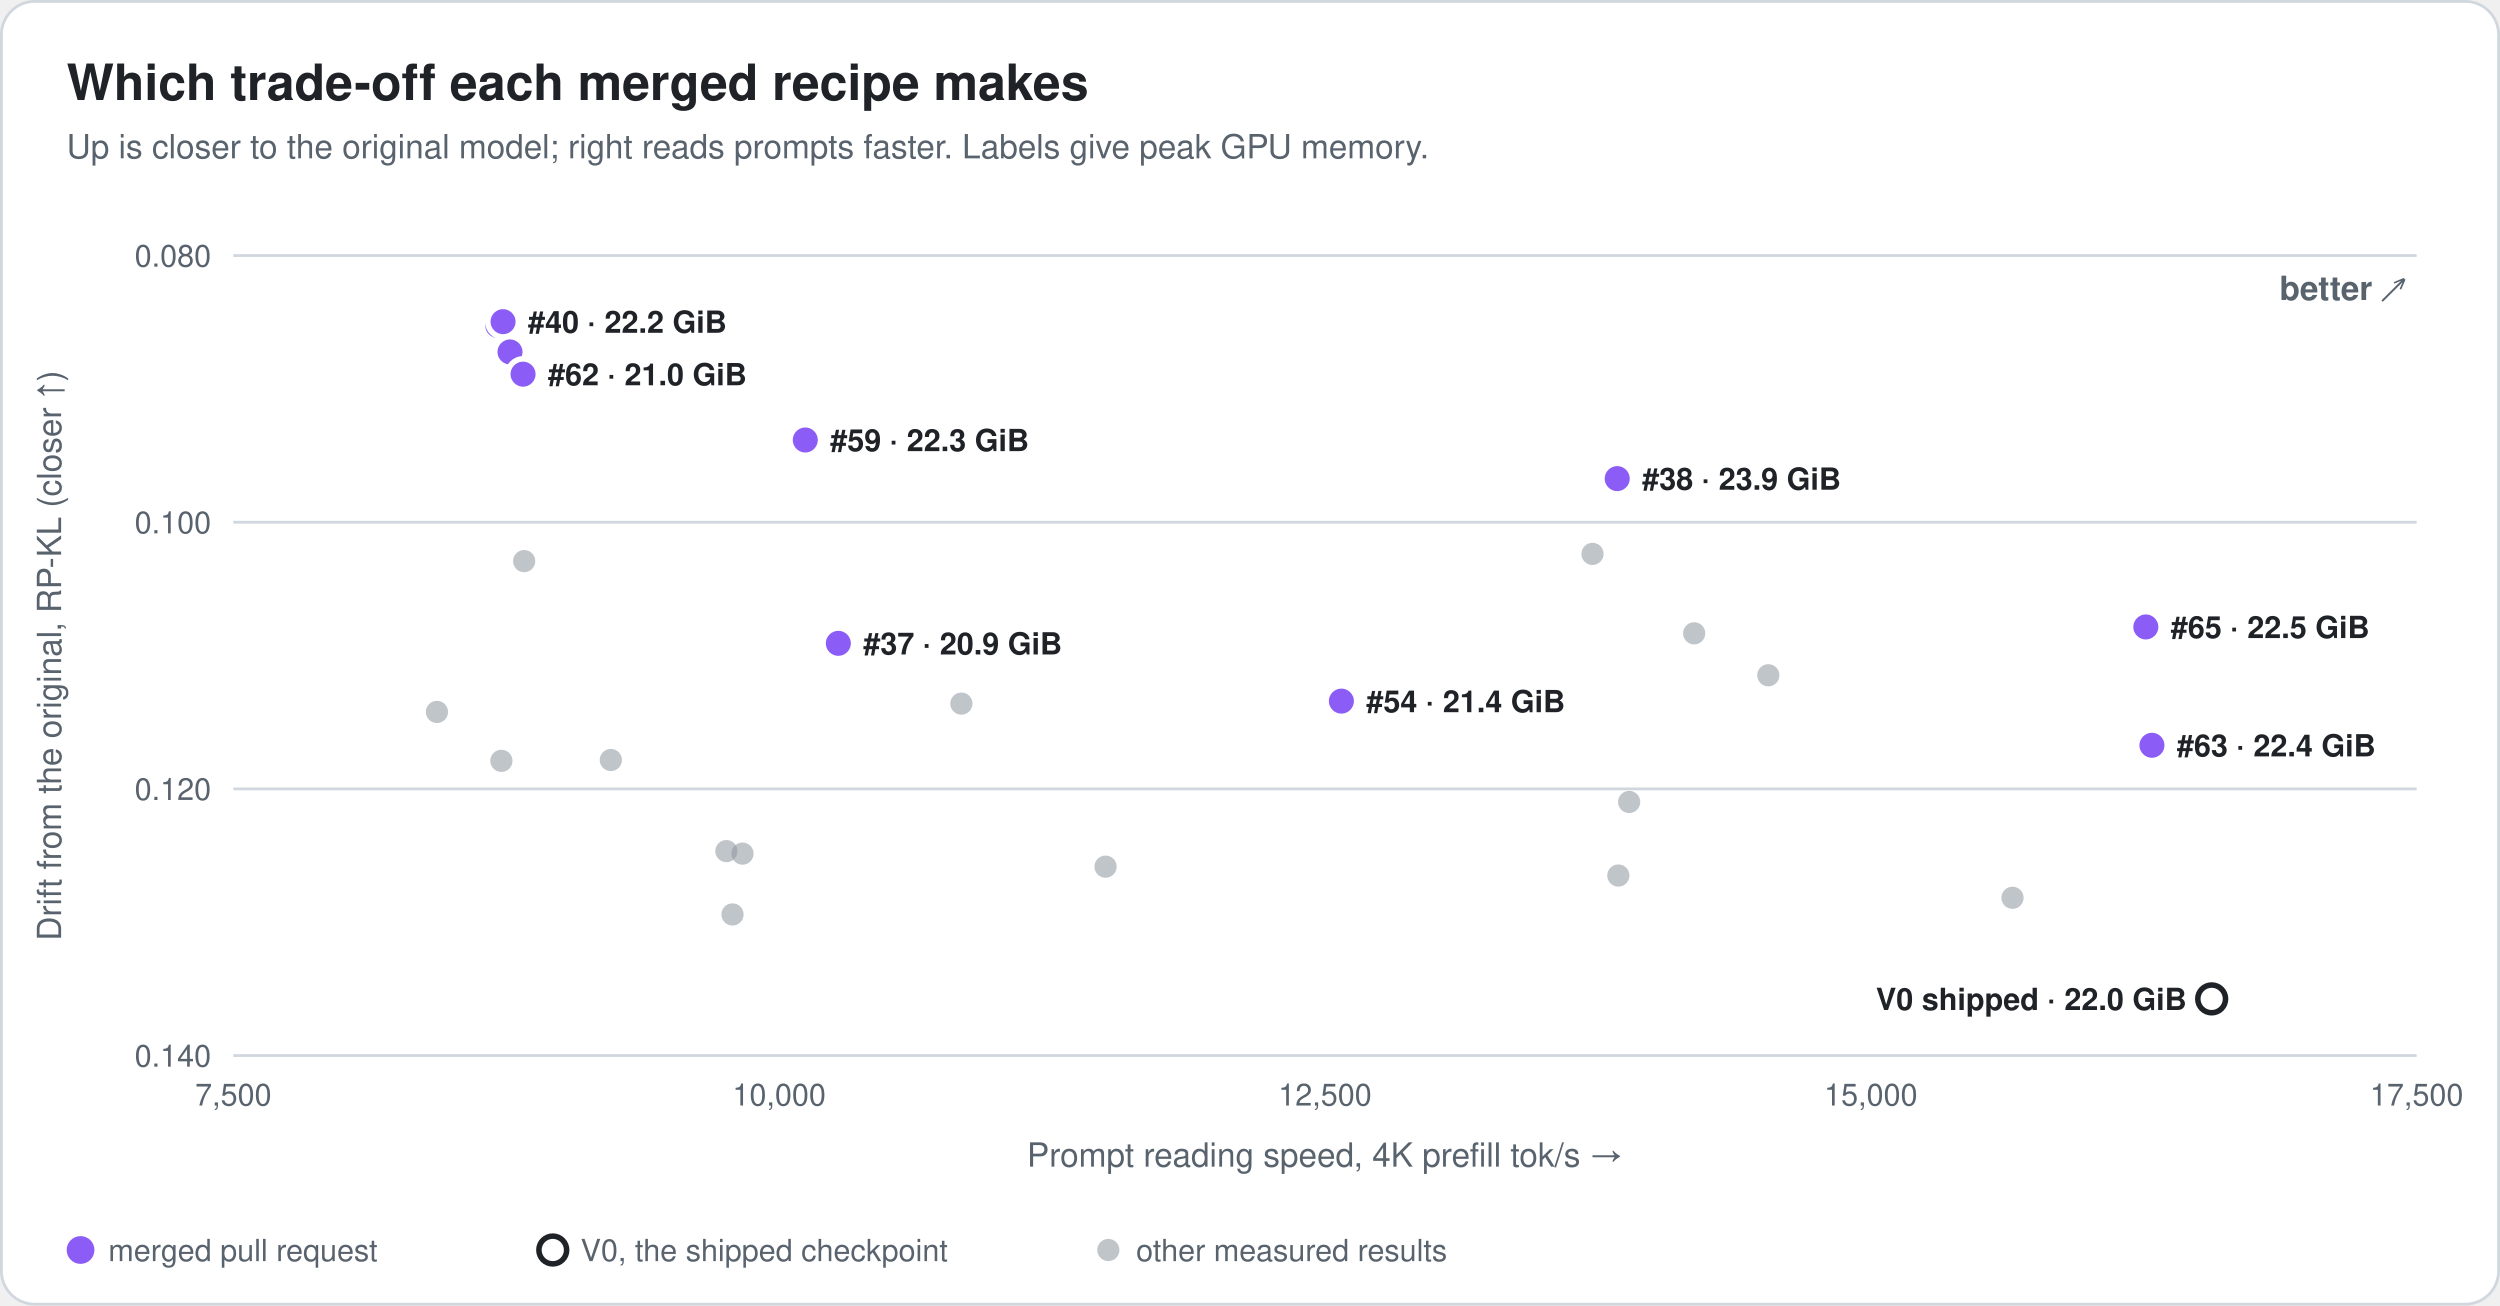
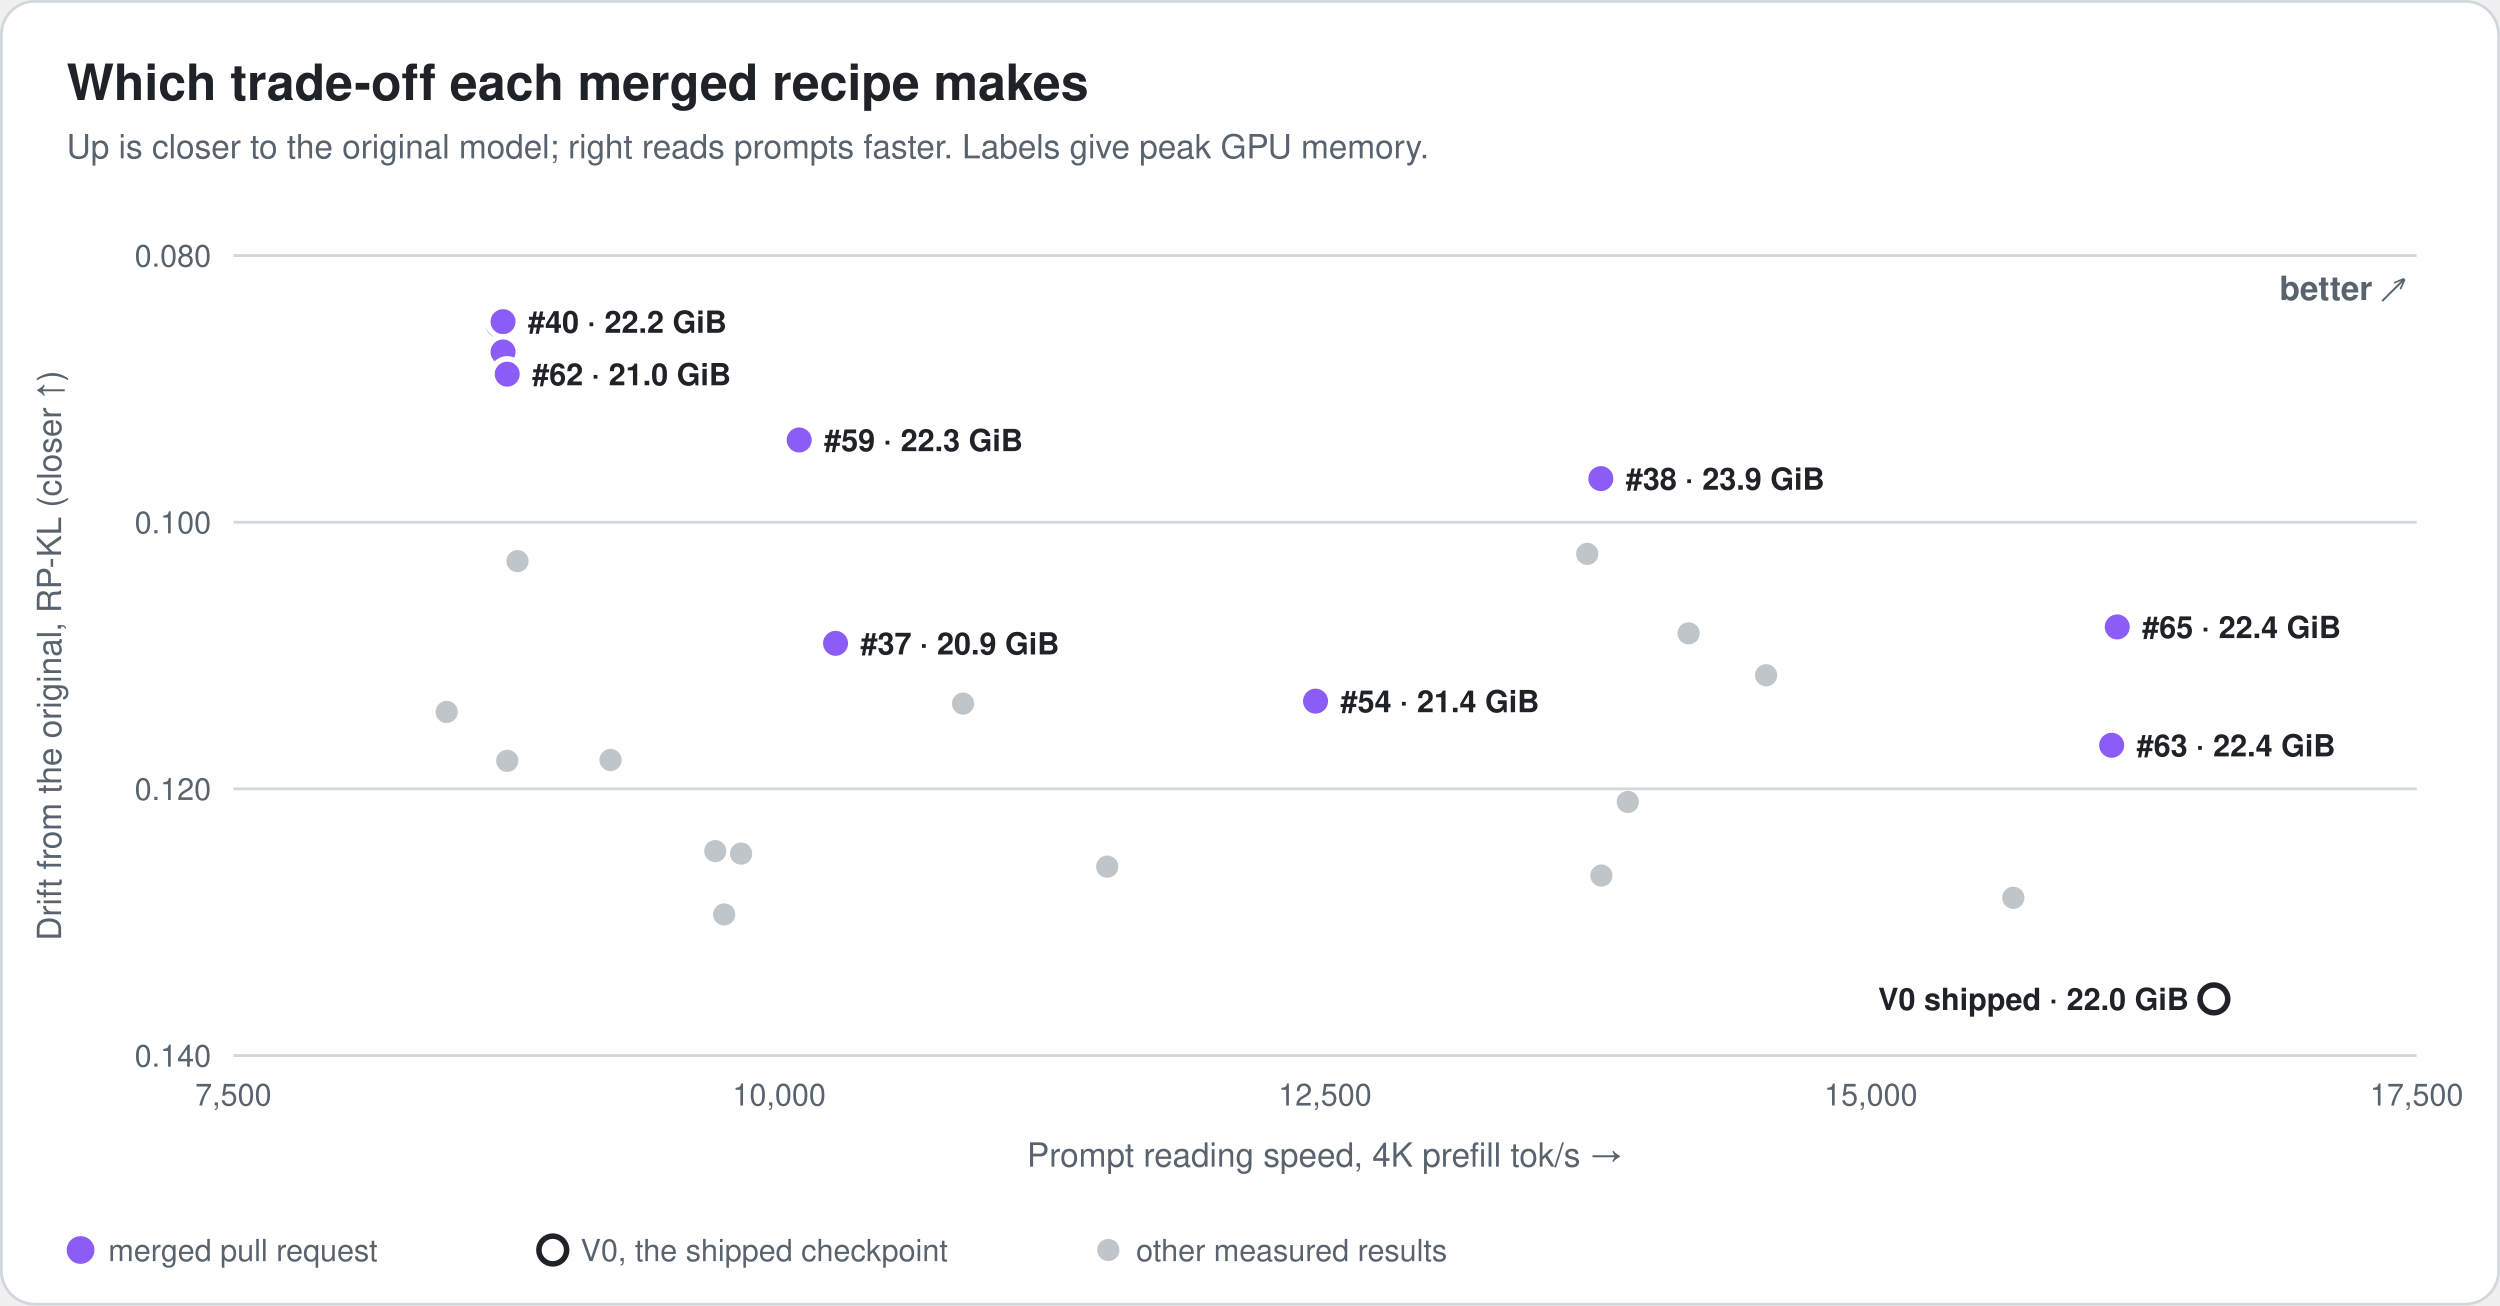
<svg xmlns="http://www.w3.org/2000/svg" width="900" height="470" viewBox="0 0 900 470" font-family="-apple-system,BlinkMacSystemFont,'Segoe UI',Helvetica,Arial,sans-serif" role="img" aria-label="Trade-offs of 10 merged recipes against the shipped checkpoint">
  <style>
.bg{fill:#ffffff;stroke:#d0d7de}.t{fill:#1f2328}.m{fill:#59636e}.rule{stroke:#d0d7de}.ring{stroke:#ffffff}
.acc{fill:#8b5cf6}.accl{stroke:#8b5cf6}.wash{fill:#8b5cf6;fill-opacity:.1}.gry{fill:#8c959f}.rej{fill:#d03b3b}.track{fill:#eaeef2}.tk{stroke:#1f2328}
@media (prefers-color-scheme: dark){
.bg{fill:#0d1117;stroke:#30363d}.t{fill:#e6edf3}.m{fill:#9198a1}.rule{stroke:#30363d}.ring{stroke:#0d1117}
.acc{fill:#9a75f8}.accl{stroke:#9a75f8}.wash{fill:#9a75f8;fill-opacity:.14}.gry{fill:#9198a1}.rej{fill:#e5534b}.track{fill:#21262d}.tk{stroke:#e6edf3}}
</style>
  <rect class="bg" x="0.5" y="0.5" width="899" height="469" rx="12" />
  <text x="24.0" y="36.0" class="t" font-size="18" font-weight="600" text-anchor="start">Which trade-off each merged recipe makes</text>
  <text x="24.0" y="57.0" class="m" font-size="12" font-weight="400" text-anchor="start">Up is closer to the original model; right reads prompts faster. Labels give peak GPU memory.</text>
  <line class="rule" x1="84" x2="870" y1="92.0" y2="92.0" stroke-width="1" />
  <text x="76.0" y="96.0" class="m" font-size="11" font-weight="400" text-anchor="end">0.080</text>
  <line class="rule" x1="84" x2="870" y1="188.0" y2="188.0" stroke-width="1" />
  <text x="76.0" y="192.0" class="m" font-size="11" font-weight="400" text-anchor="end">0.100</text>
  <line class="rule" x1="84" x2="870" y1="284.0" y2="284.0" stroke-width="1" />
  <text x="76.0" y="288.0" class="m" font-size="11" font-weight="400" text-anchor="end">0.120</text>
  <line class="rule" x1="84" x2="870" y1="380.0" y2="380.0" stroke-width="1" />
  <text x="76.0" y="384.0" class="m" font-size="11" font-weight="400" text-anchor="end">0.140</text>
  <text x="84.0" y="398.0" class="m" font-size="11" font-weight="400" text-anchor="middle">7,500</text>
  <text x="280.5" y="398.0" class="m" font-size="11" font-weight="400" text-anchor="middle">10,000</text>
  <text x="477.0" y="398.0" class="m" font-size="11" font-weight="400" text-anchor="middle">12,500</text>
  <text x="673.5" y="398.0" class="m" font-size="11" font-weight="400" text-anchor="middle">15,000</text>
  <text x="870.0" y="398.0" class="m" font-size="11" font-weight="400" text-anchor="middle">17,500</text>
  <text x="477.0" y="420.0" class="m" font-size="12" font-weight="400" text-anchor="middle">Prompt reading speed, 4K prefill tok/s →</text>
  <text x="22" y="236.0" class="m" font-size="12" text-anchor="middle" transform="rotate(-90 22 236.0)">Drift from the original, RP-KL (closer ↑)</text>
  <text x="866.0" y="108.0" class="m" font-size="12" font-weight="600" text-anchor="end">better ↗</text>
-   <circle class="gry" cx="157.3" cy="256.3" r="4" opacity=".55" />
-   <circle class="gry" cx="573.3" cy="199.4" r="4" opacity=".55" />
-   <circle class="gry" cx="582.6" cy="315.2" r="4" opacity=".55" />
-   <circle class="gry" cx="724.5" cy="323.2" r="4" opacity=".55" />
-   <circle class="gry" cx="263.7" cy="329.2" r="4" opacity=".55" />
-   <circle class="gry" cx="261.5" cy="306.4" r="4" opacity=".55" />
-   <circle class="gry" cx="180.5" cy="273.9" r="4" opacity=".55" />
-   <circle class="gry" cx="346.1" cy="253.3" r="4" opacity=".55" />
-   <circle class="gry" cx="609.9" cy="228.0" r="4" opacity=".55" />
-   <circle class="gry" cx="398.0" cy="312.0" r="4" opacity=".55" />
-   <circle class="gry" cx="188.7" cy="202.0" r="4" opacity=".55" />
-   <circle class="gry" cx="586.5" cy="288.7" r="4" opacity=".55" />
-   <circle class="gry" cx="636.6" cy="243.1" r="4" opacity=".55" />
-   <circle class="gry" cx="219.9" cy="273.6" r="4" opacity=".55" />
-   <circle class="gry" cx="267.3" cy="307.3" r="4" opacity=".55" />
-   <circle class="tk" cx="796.2" cy="359.6" r="5" fill="none" stroke-width="2" />
-   <circle class="acc ring" cx="482.9" cy="252.4" r="5.5" stroke-width="2" />
-   <circle class="acc ring" cx="301.8" cy="231.6" r="5.5" stroke-width="2" />
-   <circle class="acc ring" cx="582.2" cy="172.3" r="5.5" stroke-width="2" />
-   <circle class="acc ring" cx="774.7" cy="268.3" r="5.5" stroke-width="2" />
-   <circle class="acc ring" cx="772.5" cy="225.7" r="5.5" stroke-width="2" />
-   <circle class="acc ring" cx="179.2" cy="117.2" r="5.5" stroke-width="2" />
+   <circle class="gry" cx="160.8" cy="256.3" r="4" opacity=".55" />
+   <circle class="gry" cx="571.4" cy="199.4" r="4" opacity=".55" />
+   <circle class="gry" cx="576.5" cy="315.2" r="4" opacity=".55" />
+   <circle class="gry" cx="724.8" cy="323.2" r="4" opacity=".55" />
+   <circle class="gry" cx="260.7" cy="329.2" r="4" opacity=".55" />
+   <circle class="gry" cx="257.5" cy="306.4" r="4" opacity=".55" />
+   <circle class="gry" cx="182.6" cy="273.9" r="4" opacity=".55" />
+   <circle class="gry" cx="346.7" cy="253.3" r="4" opacity=".55" />
+   <circle class="gry" cx="607.9" cy="228.0" r="4" opacity=".55" />
+   <circle class="gry" cx="398.6" cy="312.0" r="4" opacity=".55" />
+   <circle class="gry" cx="186.3" cy="202.0" r="4" opacity=".55" />
+   <circle class="gry" cx="586.0" cy="288.7" r="4" opacity=".55" />
+   <circle class="gry" cx="635.8" cy="243.1" r="4" opacity=".55" />
+   <circle class="gry" cx="219.8" cy="273.6" r="4" opacity=".55" />
+   <circle class="gry" cx="266.8" cy="307.3" r="4" opacity=".55" />
+   <circle class="tk" cx="797.0" cy="359.6" r="5" fill="none" stroke-width="2" />
+   <circle class="acc ring" cx="473.6" cy="252.4" r="5.5" stroke-width="2" />
+   <circle class="acc ring" cx="300.8" cy="231.6" r="5.5" stroke-width="2" />
+   <circle class="acc ring" cx="576.3" cy="172.3" r="5.5" stroke-width="2" />
+   <circle class="acc ring" cx="760.2" cy="268.3" r="5.5" stroke-width="2" />
+   <circle class="acc ring" cx="762.2" cy="225.7" r="5.5" stroke-width="2" />
+   <circle class="acc ring" cx="179.5" cy="117.2" r="5.5" stroke-width="2" />
  <circle class="acc ring" cx="181.1" cy="115.8" r="5.5" stroke-width="2" />
-   <circle class="acc ring" cx="289.9" cy="158.4" r="5.5" stroke-width="2" />
-   <circle class="acc ring" cx="183.6" cy="126.7" r="5.5" stroke-width="2" />
-   <circle class="acc ring" cx="188.3" cy="134.7" r="5.5" stroke-width="2" />
-   <text x="787.2" y="363.6" class="t" font-size="11" font-weight="600" text-anchor="end">V0 shipped · 22.0 GiB</text>
+   <circle class="acc ring" cx="287.7" cy="158.4" r="5.5" stroke-width="2" />
+   <circle class="acc ring" cx="181.1" cy="126.7" r="5.5" stroke-width="2" />
+   <circle class="acc ring" cx="182.6" cy="134.7" r="5.5" stroke-width="2" />
+   <text x="788.0" y="363.6" class="t" font-size="11" font-weight="600" text-anchor="end">V0 shipped · 22.0 GiB</text>
  <text x="190.1" y="119.8" class="t" font-size="11" font-weight="600" text-anchor="start">#40 · 22.2 GiB</text>
-   <text x="197.3" y="138.7" class="t" font-size="11" font-weight="600" text-anchor="start">#62 · 21.0 GiB</text>
-   <text x="298.9" y="162.4" class="t" font-size="11" font-weight="600" text-anchor="start">#59 · 22.3 GiB</text>
-   <text x="591.2" y="176.3" class="t" font-size="11" font-weight="600" text-anchor="start">#38 · 23.9 GiB</text>
-   <text x="781.5" y="229.7" class="t" font-size="11" font-weight="600" text-anchor="start">#65 · 22.5 GiB</text>
-   <text x="310.8" y="235.6" class="t" font-size="11" font-weight="600" text-anchor="start">#37 · 20.9 GiB</text>
-   <text x="491.9" y="256.4" class="t" font-size="11" font-weight="600" text-anchor="start">#54 · 21.4 GiB</text>
-   <text x="783.7" y="272.3" class="t" font-size="11" font-weight="600" text-anchor="start">#63 · 22.4 GiB</text>
+   <text x="191.6" y="138.7" class="t" font-size="11" font-weight="600" text-anchor="start">#62 · 21.0 GiB</text>
+   <text x="296.7" y="162.4" class="t" font-size="11" font-weight="600" text-anchor="start">#59 · 22.3 GiB</text>
+   <text x="585.3" y="176.3" class="t" font-size="11" font-weight="600" text-anchor="start">#38 · 23.9 GiB</text>
+   <text x="771.2" y="229.7" class="t" font-size="11" font-weight="600" text-anchor="start">#65 · 22.4 GiB</text>
+   <text x="309.8" y="235.6" class="t" font-size="11" font-weight="600" text-anchor="start">#37 · 20.9 GiB</text>
+   <text x="482.6" y="256.4" class="t" font-size="11" font-weight="600" text-anchor="start">#54 · 21.4 GiB</text>
+   <text x="769.2" y="272.3" class="t" font-size="11" font-weight="600" text-anchor="start">#63 · 22.4 GiB</text>
  <circle class="acc" cx="29" cy="450" r="5" />
  <text x="39.0" y="454.0" class="m" font-size="11" font-weight="400" text-anchor="start">merged pull request</text>
  <circle class="tk" cx="199" cy="450" r="5" fill="none" stroke-width="2" />
  <text x="209.0" y="454.0" class="m" font-size="11" font-weight="400" text-anchor="start">V0, the shipped checkpoint</text>
  <circle class="gry" cx="399" cy="450" r="4" opacity=".55" />
  <text x="409.0" y="454.0" class="m" font-size="11" font-weight="400" text-anchor="start">other measured results</text>
</svg>
